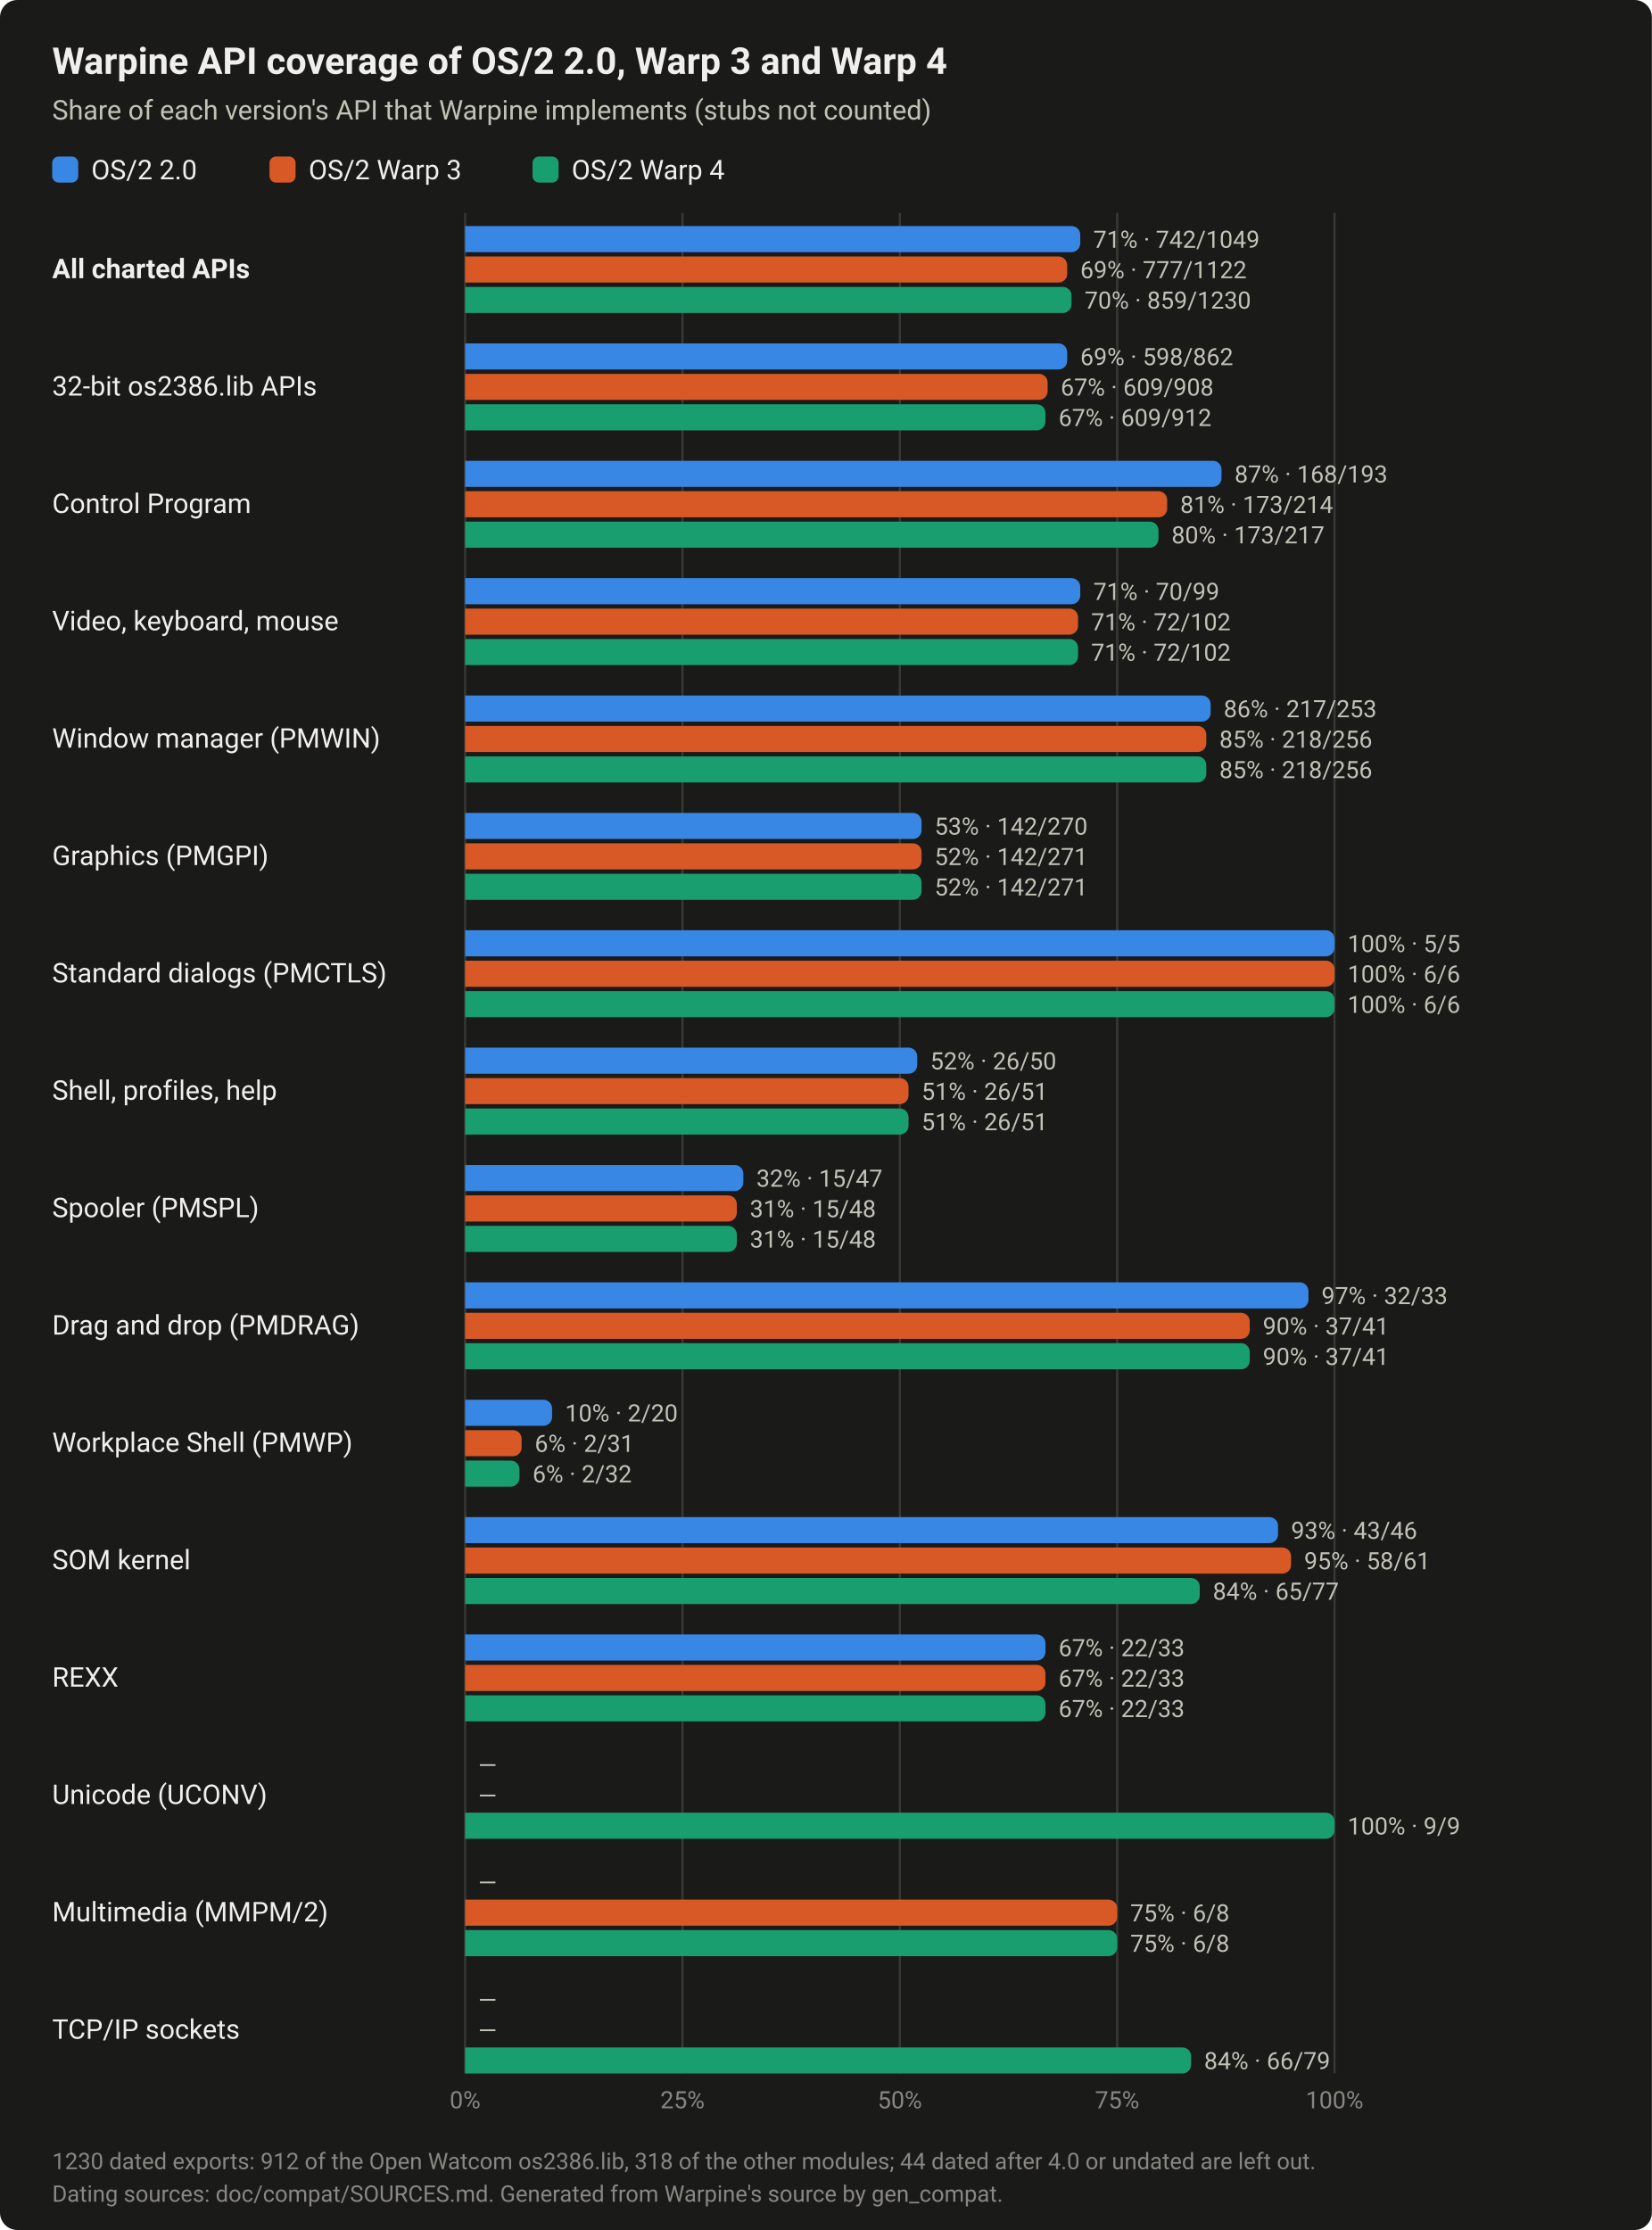
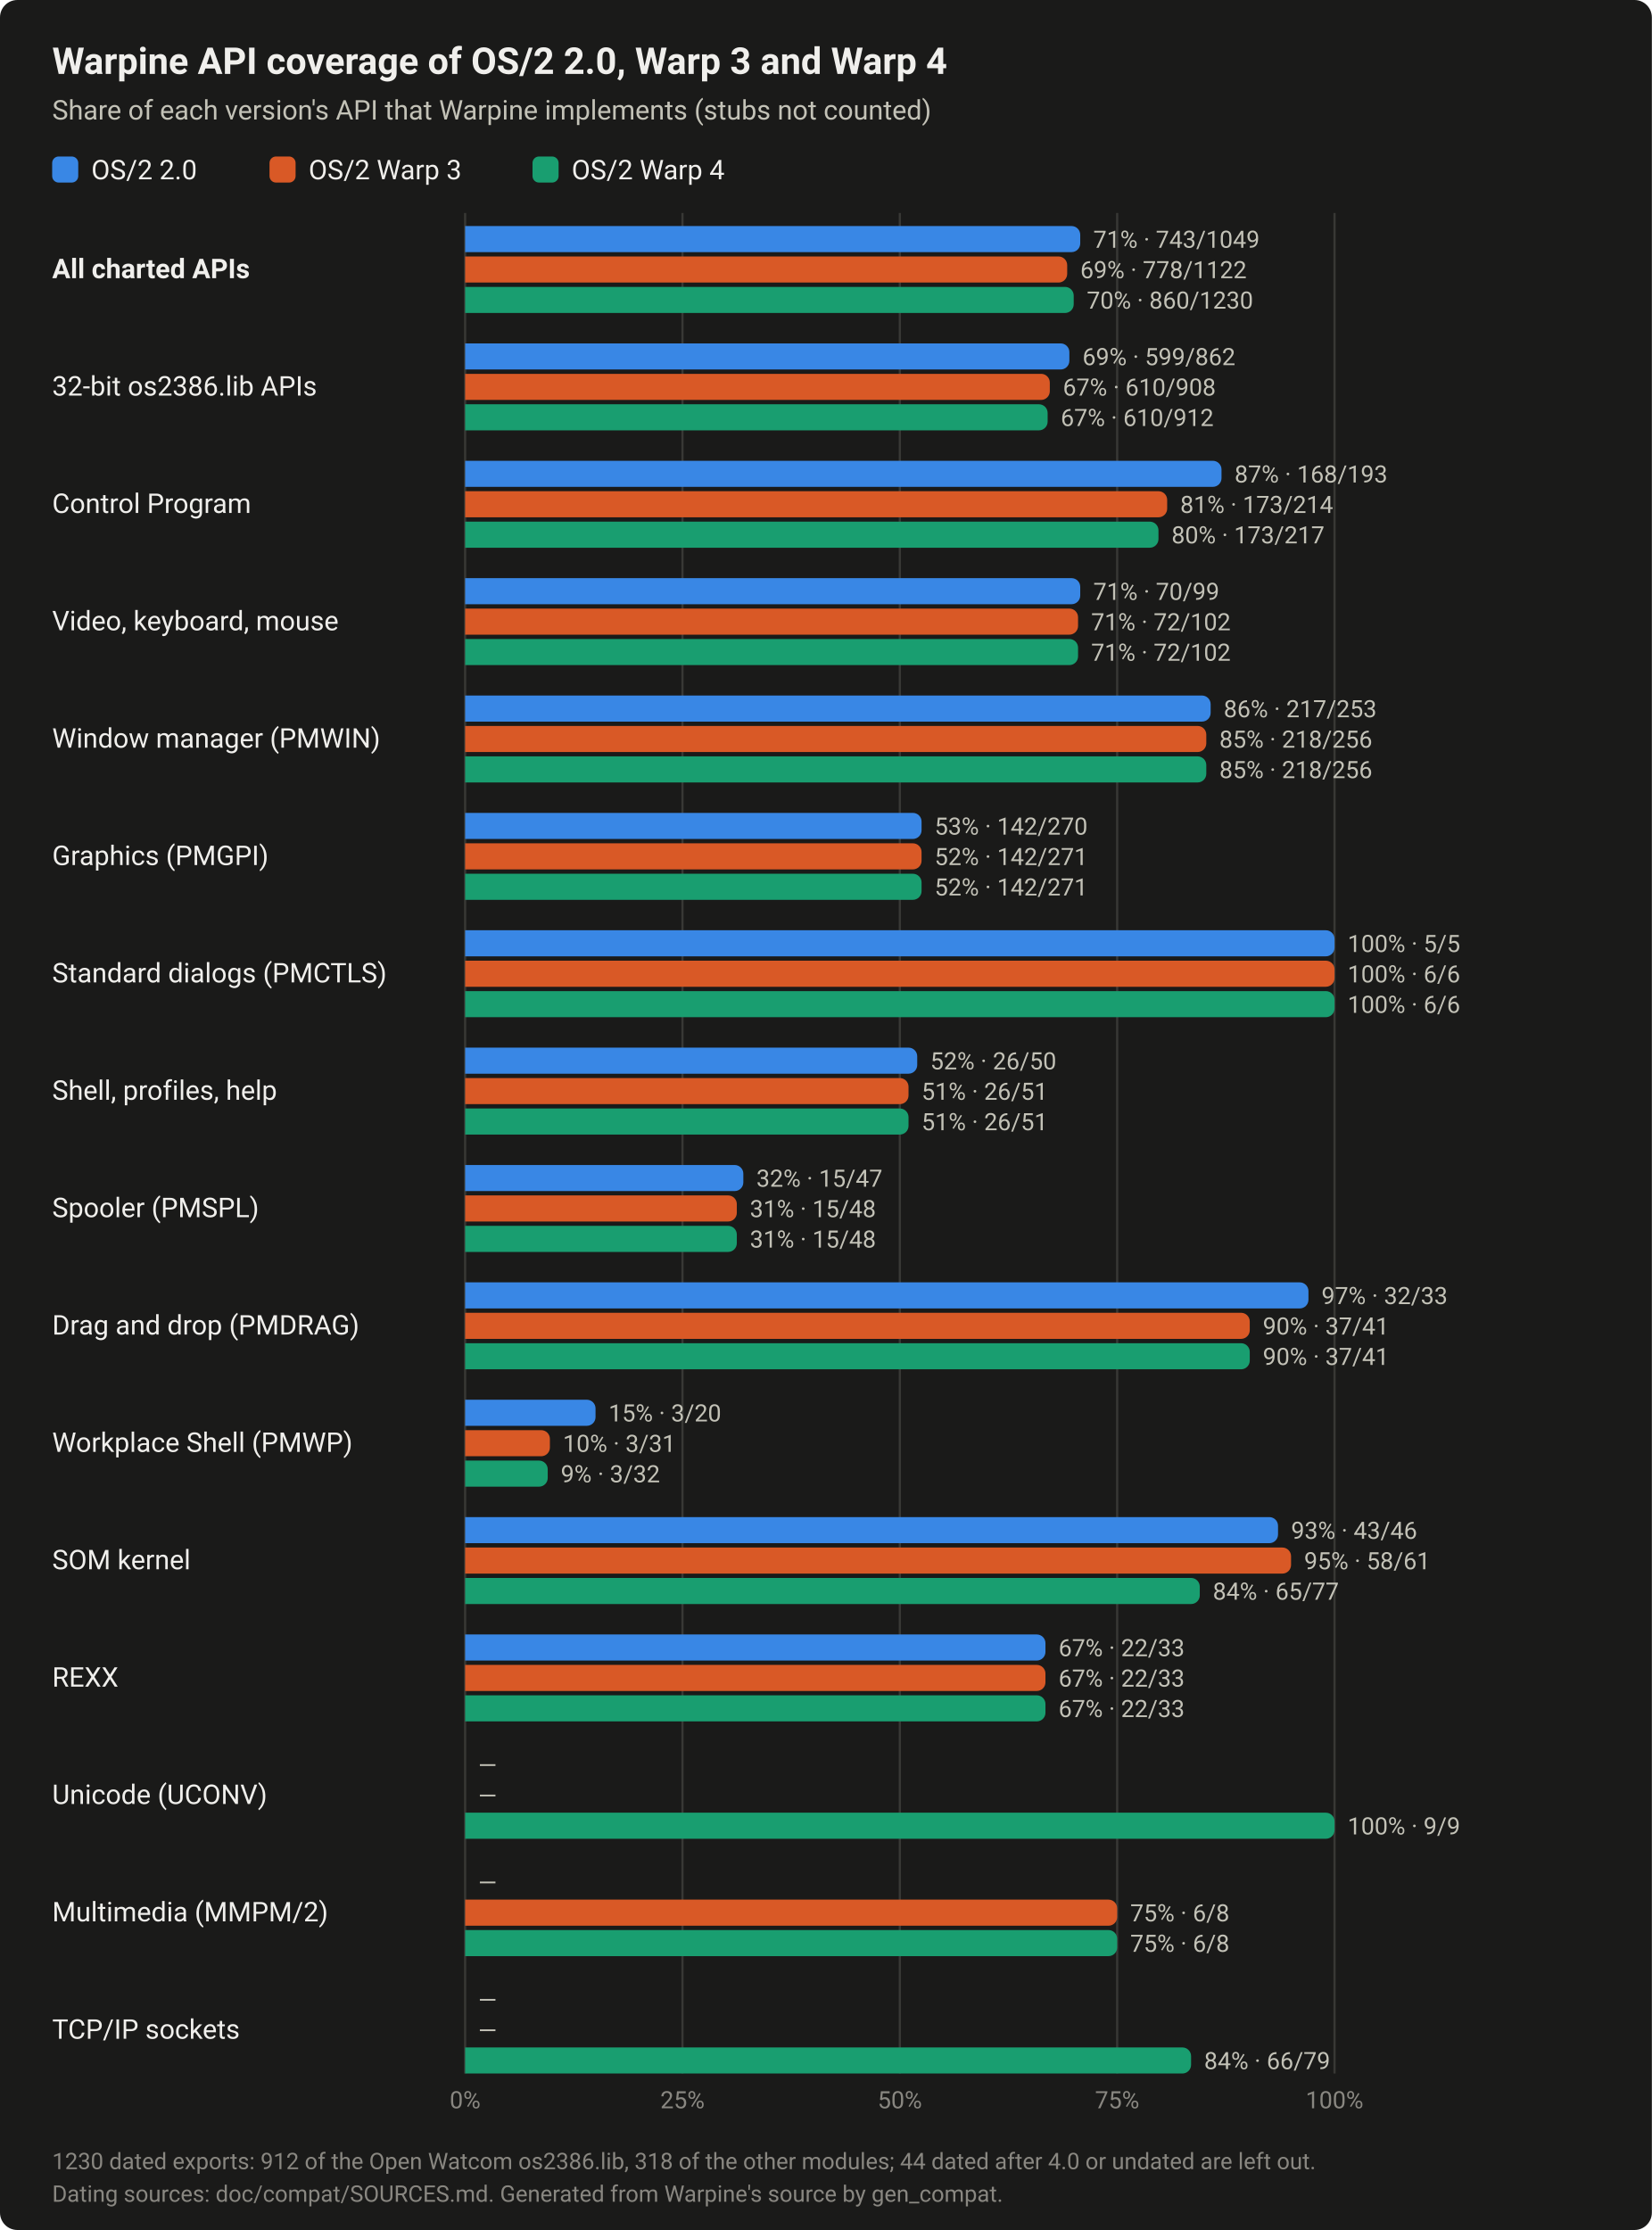
<svg xmlns="http://www.w3.org/2000/svg" width="760" height="1026" viewBox="0 0 760 1026" role="img" aria-labelledby="t d" font-family="system-ui, -apple-system, 'Segoe UI', Roboto, 'Helvetica Neue', Arial, sans-serif">
  <rect width="760" height="1026" rx="8" fill="#1a1a19" />
  <text x="24" y="34" font-size="17" font-weight="600" fill="#f0efec">Warpine API coverage of OS/2 2.0, Warp 3 and Warp 4</text>
  <text x="24" y="55" font-size="12.5" fill="#c3c2b7">Share of each version's API that Warpine implements (stubs not counted)</text>
  <rect x="24" y="72" width="12" height="12" rx="3" fill="#3987e5" />
  <text x="42" y="82.5" font-size="12.5" fill="#f0efec">OS/2 2.0</text>
  <rect x="124" y="72" width="12" height="12" rx="3" fill="#d95926" />
  <text x="142" y="82.5" font-size="12.5" fill="#f0efec">OS/2 Warp 3</text>
  <rect x="245" y="72" width="12" height="12" rx="3" fill="#199e70" />
  <text x="263" y="82.5" font-size="12.5" fill="#f0efec">OS/2 Warp 4</text>
  <line x1="214" y1="98" x2="214" y2="954" stroke="#383835" stroke-width="1" />
  <text x="214" y="970" font-size="11" text-anchor="middle" fill="#898781">0%</text>
  <line x1="314" y1="98" x2="314" y2="954" stroke="#383835" stroke-width="1" />
  <text x="314" y="970" font-size="11" text-anchor="middle" fill="#898781">25%</text>
  <line x1="414" y1="98" x2="414" y2="954" stroke="#383835" stroke-width="1" />
  <text x="414" y="970" font-size="11" text-anchor="middle" fill="#898781">50%</text>
  <line x1="514" y1="98" x2="514" y2="954" stroke="#383835" stroke-width="1" />
  <text x="514" y="970" font-size="11" text-anchor="middle" fill="#898781">75%</text>
  <line x1="614" y1="98" x2="614" y2="954" stroke="#383835" stroke-width="1" />
  <text x="614" y="970" font-size="11" text-anchor="middle" fill="#898781">100%</text>
  <text x="24" y="128" font-size="12.5" font-weight="600" fill="#f0efec">All charted APIs</text>
  <path d="M214 104h279a4 4 0 0 1 4 4v4a4 4 0 0 1 -4 4h-279z" fill="#3987e5" />
-   <text x="503" y="114" font-size="11" fill="#c3c2b7">71% · 742/1049</text>
+   <text x="503" y="114" font-size="11" fill="#c3c2b7">71% · 743/1049</text>
  <path d="M214 118h273a4 4 0 0 1 4 4v4a4 4 0 0 1 -4 4h-273z" fill="#d95926" />
-   <text x="497" y="128" font-size="11" fill="#c3c2b7">69% · 777/1122</text>
-   <path d="M214 132h275a4 4 0 0 1 4 4v4a4 4 0 0 1 -4 4h-275z" fill="#199e70" />
-   <text x="499" y="142" font-size="11" fill="#c3c2b7">70% · 859/1230</text>
+   <text x="497" y="128" font-size="11" fill="#c3c2b7">69% · 778/1122</text>
+   <path d="M214 132h276a4 4 0 0 1 4 4v4a4 4 0 0 1 -4 4h-276z" fill="#199e70" />
+   <text x="500" y="142" font-size="11" fill="#c3c2b7">70% · 860/1230</text>
  <text x="24" y="182" font-size="12.5" font-weight="400" fill="#f0efec">32-bit os2386.lib APIs</text>
-   <path d="M214 158h273a4 4 0 0 1 4 4v4a4 4 0 0 1 -4 4h-273z" fill="#3987e5" />
-   <text x="497" y="168" font-size="11" fill="#c3c2b7">69% · 598/862</text>
-   <path d="M214 172h264a4 4 0 0 1 4 4v4a4 4 0 0 1 -4 4h-264z" fill="#d95926" />
-   <text x="488" y="182" font-size="11" fill="#c3c2b7">67% · 609/908</text>
-   <path d="M214 186h263a4 4 0 0 1 4 4v4a4 4 0 0 1 -4 4h-263z" fill="#199e70" />
-   <text x="487" y="196" font-size="11" fill="#c3c2b7">67% · 609/912</text>
+   <path d="M214 158h274a4 4 0 0 1 4 4v4a4 4 0 0 1 -4 4h-274z" fill="#3987e5" />
+   <text x="498" y="168" font-size="11" fill="#c3c2b7">69% · 599/862</text>
+   <path d="M214 172h265a4 4 0 0 1 4 4v4a4 4 0 0 1 -4 4h-265z" fill="#d95926" />
+   <text x="489" y="182" font-size="11" fill="#c3c2b7">67% · 610/908</text>
+   <path d="M214 186h264a4 4 0 0 1 4 4v4a4 4 0 0 1 -4 4h-264z" fill="#199e70" />
+   <text x="488" y="196" font-size="11" fill="#c3c2b7">67% · 610/912</text>
  <text x="24" y="236" font-size="12.5" font-weight="400" fill="#f0efec">Control Program</text>
  <path d="M214 212h344a4 4 0 0 1 4 4v4a4 4 0 0 1 -4 4h-344z" fill="#3987e5" />
  <text x="568" y="222" font-size="11" fill="#c3c2b7">87% · 168/193</text>
  <path d="M214 226h319a4 4 0 0 1 4 4v4a4 4 0 0 1 -4 4h-319z" fill="#d95926" />
  <text x="543" y="236" font-size="11" fill="#c3c2b7">81% · 173/214</text>
  <path d="M214 240h315a4 4 0 0 1 4 4v4a4 4 0 0 1 -4 4h-315z" fill="#199e70" />
  <text x="539" y="250" font-size="11" fill="#c3c2b7">80% · 173/217</text>
  <text x="24" y="290" font-size="12.5" font-weight="400" fill="#f0efec">Video, keyboard, mouse</text>
  <path d="M214 266h279a4 4 0 0 1 4 4v4a4 4 0 0 1 -4 4h-279z" fill="#3987e5" />
  <text x="503" y="276" font-size="11" fill="#c3c2b7">71% · 70/99</text>
  <path d="M214 280h278a4 4 0 0 1 4 4v4a4 4 0 0 1 -4 4h-278z" fill="#d95926" />
  <text x="502" y="290" font-size="11" fill="#c3c2b7">71% · 72/102</text>
  <path d="M214 294h278a4 4 0 0 1 4 4v4a4 4 0 0 1 -4 4h-278z" fill="#199e70" />
  <text x="502" y="304" font-size="11" fill="#c3c2b7">71% · 72/102</text>
  <text x="24" y="344" font-size="12.5" font-weight="400" fill="#f0efec">Window manager (PMWIN)</text>
  <path d="M214 320h339a4 4 0 0 1 4 4v4a4 4 0 0 1 -4 4h-339z" fill="#3987e5" />
  <text x="563" y="330" font-size="11" fill="#c3c2b7">86% · 217/253</text>
  <path d="M214 334h337a4 4 0 0 1 4 4v4a4 4 0 0 1 -4 4h-337z" fill="#d95926" />
  <text x="561" y="344" font-size="11" fill="#c3c2b7">85% · 218/256</text>
  <path d="M214 348h337a4 4 0 0 1 4 4v4a4 4 0 0 1 -4 4h-337z" fill="#199e70" />
  <text x="561" y="358" font-size="11" fill="#c3c2b7">85% · 218/256</text>
  <text x="24" y="398" font-size="12.5" font-weight="400" fill="#f0efec">Graphics (PMGPI)</text>
  <path d="M214 374h206a4 4 0 0 1 4 4v4a4 4 0 0 1 -4 4h-206z" fill="#3987e5" />
  <text x="430" y="384" font-size="11" fill="#c3c2b7">53% · 142/270</text>
  <path d="M214 388h206a4 4 0 0 1 4 4v4a4 4 0 0 1 -4 4h-206z" fill="#d95926" />
  <text x="430" y="398" font-size="11" fill="#c3c2b7">52% · 142/271</text>
  <path d="M214 402h206a4 4 0 0 1 4 4v4a4 4 0 0 1 -4 4h-206z" fill="#199e70" />
  <text x="430" y="412" font-size="11" fill="#c3c2b7">52% · 142/271</text>
  <text x="24" y="452" font-size="12.5" font-weight="400" fill="#f0efec">Standard dialogs (PMCTLS)</text>
  <path d="M214 428h396a4 4 0 0 1 4 4v4a4 4 0 0 1 -4 4h-396z" fill="#3987e5" />
  <text x="620" y="438" font-size="11" fill="#c3c2b7">100% · 5/5</text>
  <path d="M214 442h396a4 4 0 0 1 4 4v4a4 4 0 0 1 -4 4h-396z" fill="#d95926" />
  <text x="620" y="452" font-size="11" fill="#c3c2b7">100% · 6/6</text>
  <path d="M214 456h396a4 4 0 0 1 4 4v4a4 4 0 0 1 -4 4h-396z" fill="#199e70" />
  <text x="620" y="466" font-size="11" fill="#c3c2b7">100% · 6/6</text>
  <text x="24" y="506" font-size="12.5" font-weight="400" fill="#f0efec">Shell, profiles, help</text>
  <path d="M214 482h204a4 4 0 0 1 4 4v4a4 4 0 0 1 -4 4h-204z" fill="#3987e5" />
  <text x="428" y="492" font-size="11" fill="#c3c2b7">52% · 26/50</text>
  <path d="M214 496h200a4 4 0 0 1 4 4v4a4 4 0 0 1 -4 4h-200z" fill="#d95926" />
  <text x="424" y="506" font-size="11" fill="#c3c2b7">51% · 26/51</text>
  <path d="M214 510h200a4 4 0 0 1 4 4v4a4 4 0 0 1 -4 4h-200z" fill="#199e70" />
  <text x="424" y="520" font-size="11" fill="#c3c2b7">51% · 26/51</text>
  <text x="24" y="560" font-size="12.5" font-weight="400" fill="#f0efec">Spooler (PMSPL)</text>
  <path d="M214 536h124a4 4 0 0 1 4 4v4a4 4 0 0 1 -4 4h-124z" fill="#3987e5" />
  <text x="348" y="546" font-size="11" fill="#c3c2b7">32% · 15/47</text>
  <path d="M214 550h121a4 4 0 0 1 4 4v4a4 4 0 0 1 -4 4h-121z" fill="#d95926" />
  <text x="345" y="560" font-size="11" fill="#c3c2b7">31% · 15/48</text>
  <path d="M214 564h121a4 4 0 0 1 4 4v4a4 4 0 0 1 -4 4h-121z" fill="#199e70" />
  <text x="345" y="574" font-size="11" fill="#c3c2b7">31% · 15/48</text>
  <text x="24" y="614" font-size="12.5" font-weight="400" fill="#f0efec">Drag and drop (PMDRAG)</text>
  <path d="M214 590h384a4 4 0 0 1 4 4v4a4 4 0 0 1 -4 4h-384z" fill="#3987e5" />
  <text x="608" y="600" font-size="11" fill="#c3c2b7">97% · 32/33</text>
  <path d="M214 604h357a4 4 0 0 1 4 4v4a4 4 0 0 1 -4 4h-357z" fill="#d95926" />
  <text x="581" y="614" font-size="11" fill="#c3c2b7">90% · 37/41</text>
  <path d="M214 618h357a4 4 0 0 1 4 4v4a4 4 0 0 1 -4 4h-357z" fill="#199e70" />
  <text x="581" y="628" font-size="11" fill="#c3c2b7">90% · 37/41</text>
  <text x="24" y="668" font-size="12.5" font-weight="400" fill="#f0efec">Workplace Shell (PMWP)</text>
-   <path d="M214 644h36a4 4 0 0 1 4 4v4a4 4 0 0 1 -4 4h-36z" fill="#3987e5" />
-   <text x="260" y="654" font-size="11" fill="#c3c2b7">10% · 2/20</text>
-   <path d="M214 658h22a4 4 0 0 1 4 4v4a4 4 0 0 1 -4 4h-22z" fill="#d95926" />
-   <text x="246" y="668" font-size="11" fill="#c3c2b7">6% · 2/31</text>
-   <path d="M214 672h21a4 4 0 0 1 4 4v4a4 4 0 0 1 -4 4h-21z" fill="#199e70" />
-   <text x="245" y="682" font-size="11" fill="#c3c2b7">6% · 2/32</text>
+   <path d="M214 644h56a4 4 0 0 1 4 4v4a4 4 0 0 1 -4 4h-56z" fill="#3987e5" />
+   <text x="280" y="654" font-size="11" fill="#c3c2b7">15% · 3/20</text>
+   <path d="M214 658h35a4 4 0 0 1 4 4v4a4 4 0 0 1 -4 4h-35z" fill="#d95926" />
+   <text x="259" y="668" font-size="11" fill="#c3c2b7">10% · 3/31</text>
+   <path d="M214 672h34a4 4 0 0 1 4 4v4a4 4 0 0 1 -4 4h-34z" fill="#199e70" />
+   <text x="258" y="682" font-size="11" fill="#c3c2b7">9% · 3/32</text>
  <text x="24" y="722" font-size="12.5" font-weight="400" fill="#f0efec">SOM kernel</text>
  <path d="M214 698h370a4 4 0 0 1 4 4v4a4 4 0 0 1 -4 4h-370z" fill="#3987e5" />
  <text x="594" y="708" font-size="11" fill="#c3c2b7">93% · 43/46</text>
  <path d="M214 712h376a4 4 0 0 1 4 4v4a4 4 0 0 1 -4 4h-376z" fill="#d95926" />
  <text x="600" y="722" font-size="11" fill="#c3c2b7">95% · 58/61</text>
  <path d="M214 726h334a4 4 0 0 1 4 4v4a4 4 0 0 1 -4 4h-334z" fill="#199e70" />
  <text x="558" y="736" font-size="11" fill="#c3c2b7">84% · 65/77</text>
  <text x="24" y="776" font-size="12.5" font-weight="400" fill="#f0efec">REXX</text>
  <path d="M214 752h263a4 4 0 0 1 4 4v4a4 4 0 0 1 -4 4h-263z" fill="#3987e5" />
  <text x="487" y="762" font-size="11" fill="#c3c2b7">67% · 22/33</text>
  <path d="M214 766h263a4 4 0 0 1 4 4v4a4 4 0 0 1 -4 4h-263z" fill="#d95926" />
  <text x="487" y="776" font-size="11" fill="#c3c2b7">67% · 22/33</text>
  <path d="M214 780h263a4 4 0 0 1 4 4v4a4 4 0 0 1 -4 4h-263z" fill="#199e70" />
  <text x="487" y="790" font-size="11" fill="#c3c2b7">67% · 22/33</text>
  <text x="24" y="830" font-size="12.5" font-weight="400" fill="#f0efec">Unicode (UCONV)</text>
  <text x="220" y="816" font-size="11" fill="#c3c2b7">—</text>
  <text x="220" y="830" font-size="11" fill="#c3c2b7">—</text>
  <path d="M214 834h396a4 4 0 0 1 4 4v4a4 4 0 0 1 -4 4h-396z" fill="#199e70" />
  <text x="620" y="844" font-size="11" fill="#c3c2b7">100% · 9/9</text>
  <text x="24" y="884" font-size="12.5" font-weight="400" fill="#f0efec">Multimedia (MMPM/2)</text>
  <text x="220" y="870" font-size="11" fill="#c3c2b7">—</text>
  <path d="M214 874h296a4 4 0 0 1 4 4v4a4 4 0 0 1 -4 4h-296z" fill="#d95926" />
  <text x="520" y="884" font-size="11" fill="#c3c2b7">75% · 6/8</text>
  <path d="M214 888h296a4 4 0 0 1 4 4v4a4 4 0 0 1 -4 4h-296z" fill="#199e70" />
  <text x="520" y="898" font-size="11" fill="#c3c2b7">75% · 6/8</text>
  <text x="24" y="938" font-size="12.5" font-weight="400" fill="#f0efec">TCP/IP sockets</text>
  <text x="220" y="924" font-size="11" fill="#c3c2b7">—</text>
  <text x="220" y="938" font-size="11" fill="#c3c2b7">—</text>
  <path d="M214 942h330a4 4 0 0 1 4 4v4a4 4 0 0 1 -4 4h-330z" fill="#199e70" />
  <text x="554" y="952" font-size="11" fill="#c3c2b7">84% · 66/79</text>
  <text x="24" y="998" font-size="10.5" fill="#898781">1230 dated exports: 912 of the Open Watcom os2386.lib, 318 of the other modules; 44 dated after 4.0 or undated are left out.</text>
  <text x="24" y="1013" font-size="10.5" fill="#898781">Dating sources: doc/compat/SOURCES.md. Generated from Warpine's source by gen_compat.</text>
</svg>
